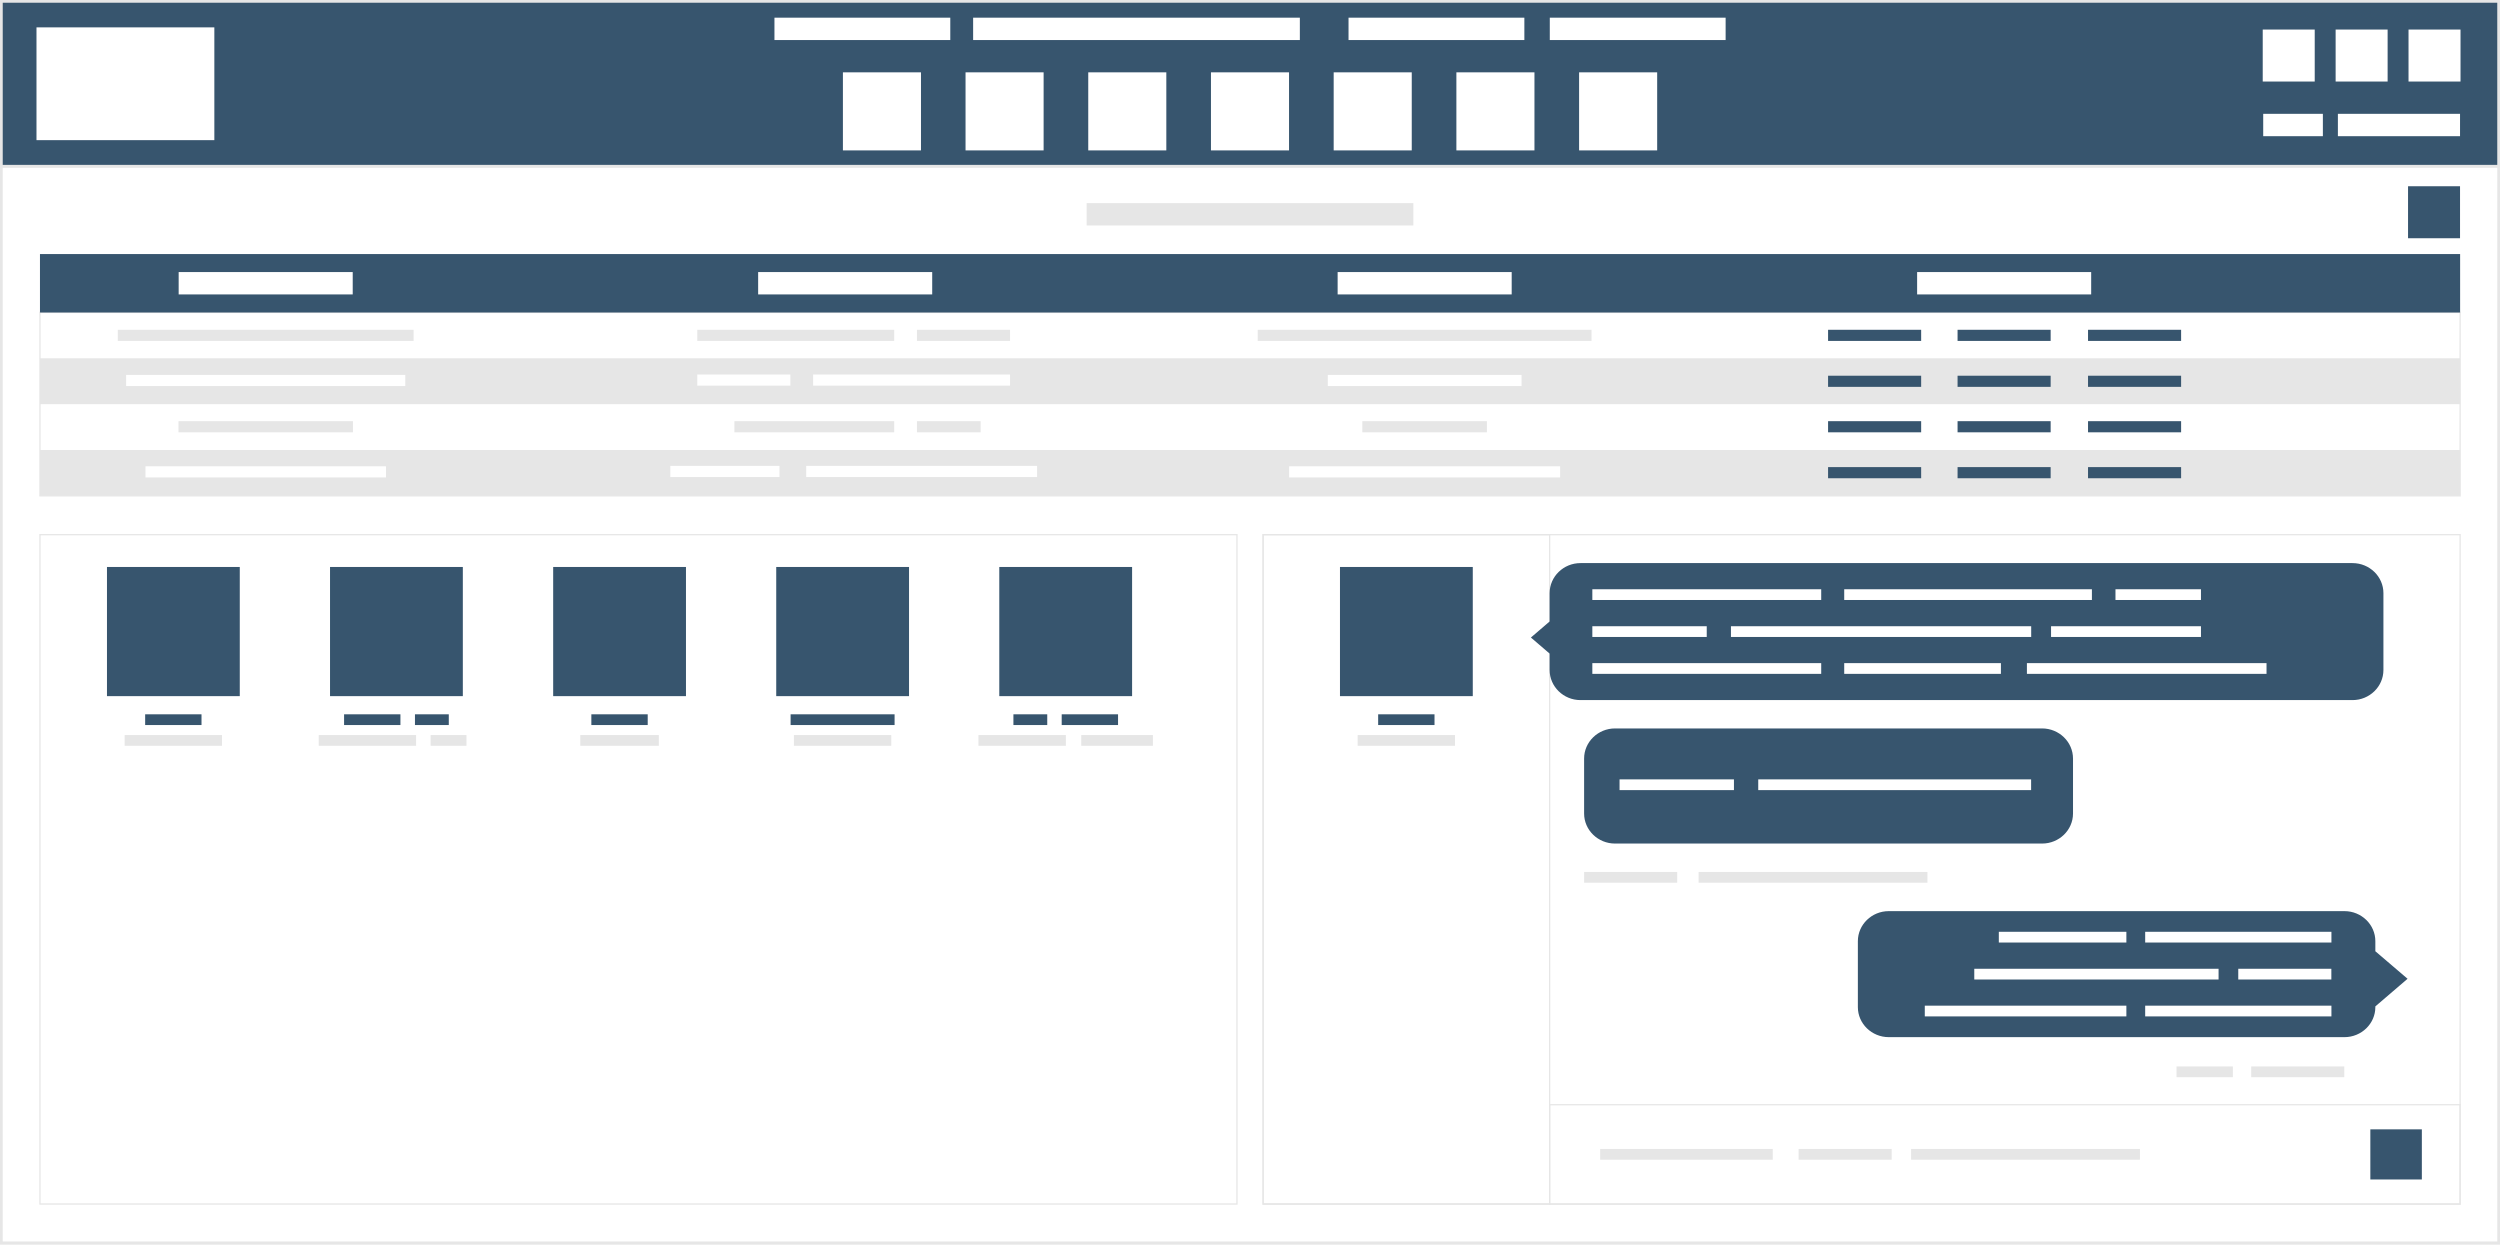
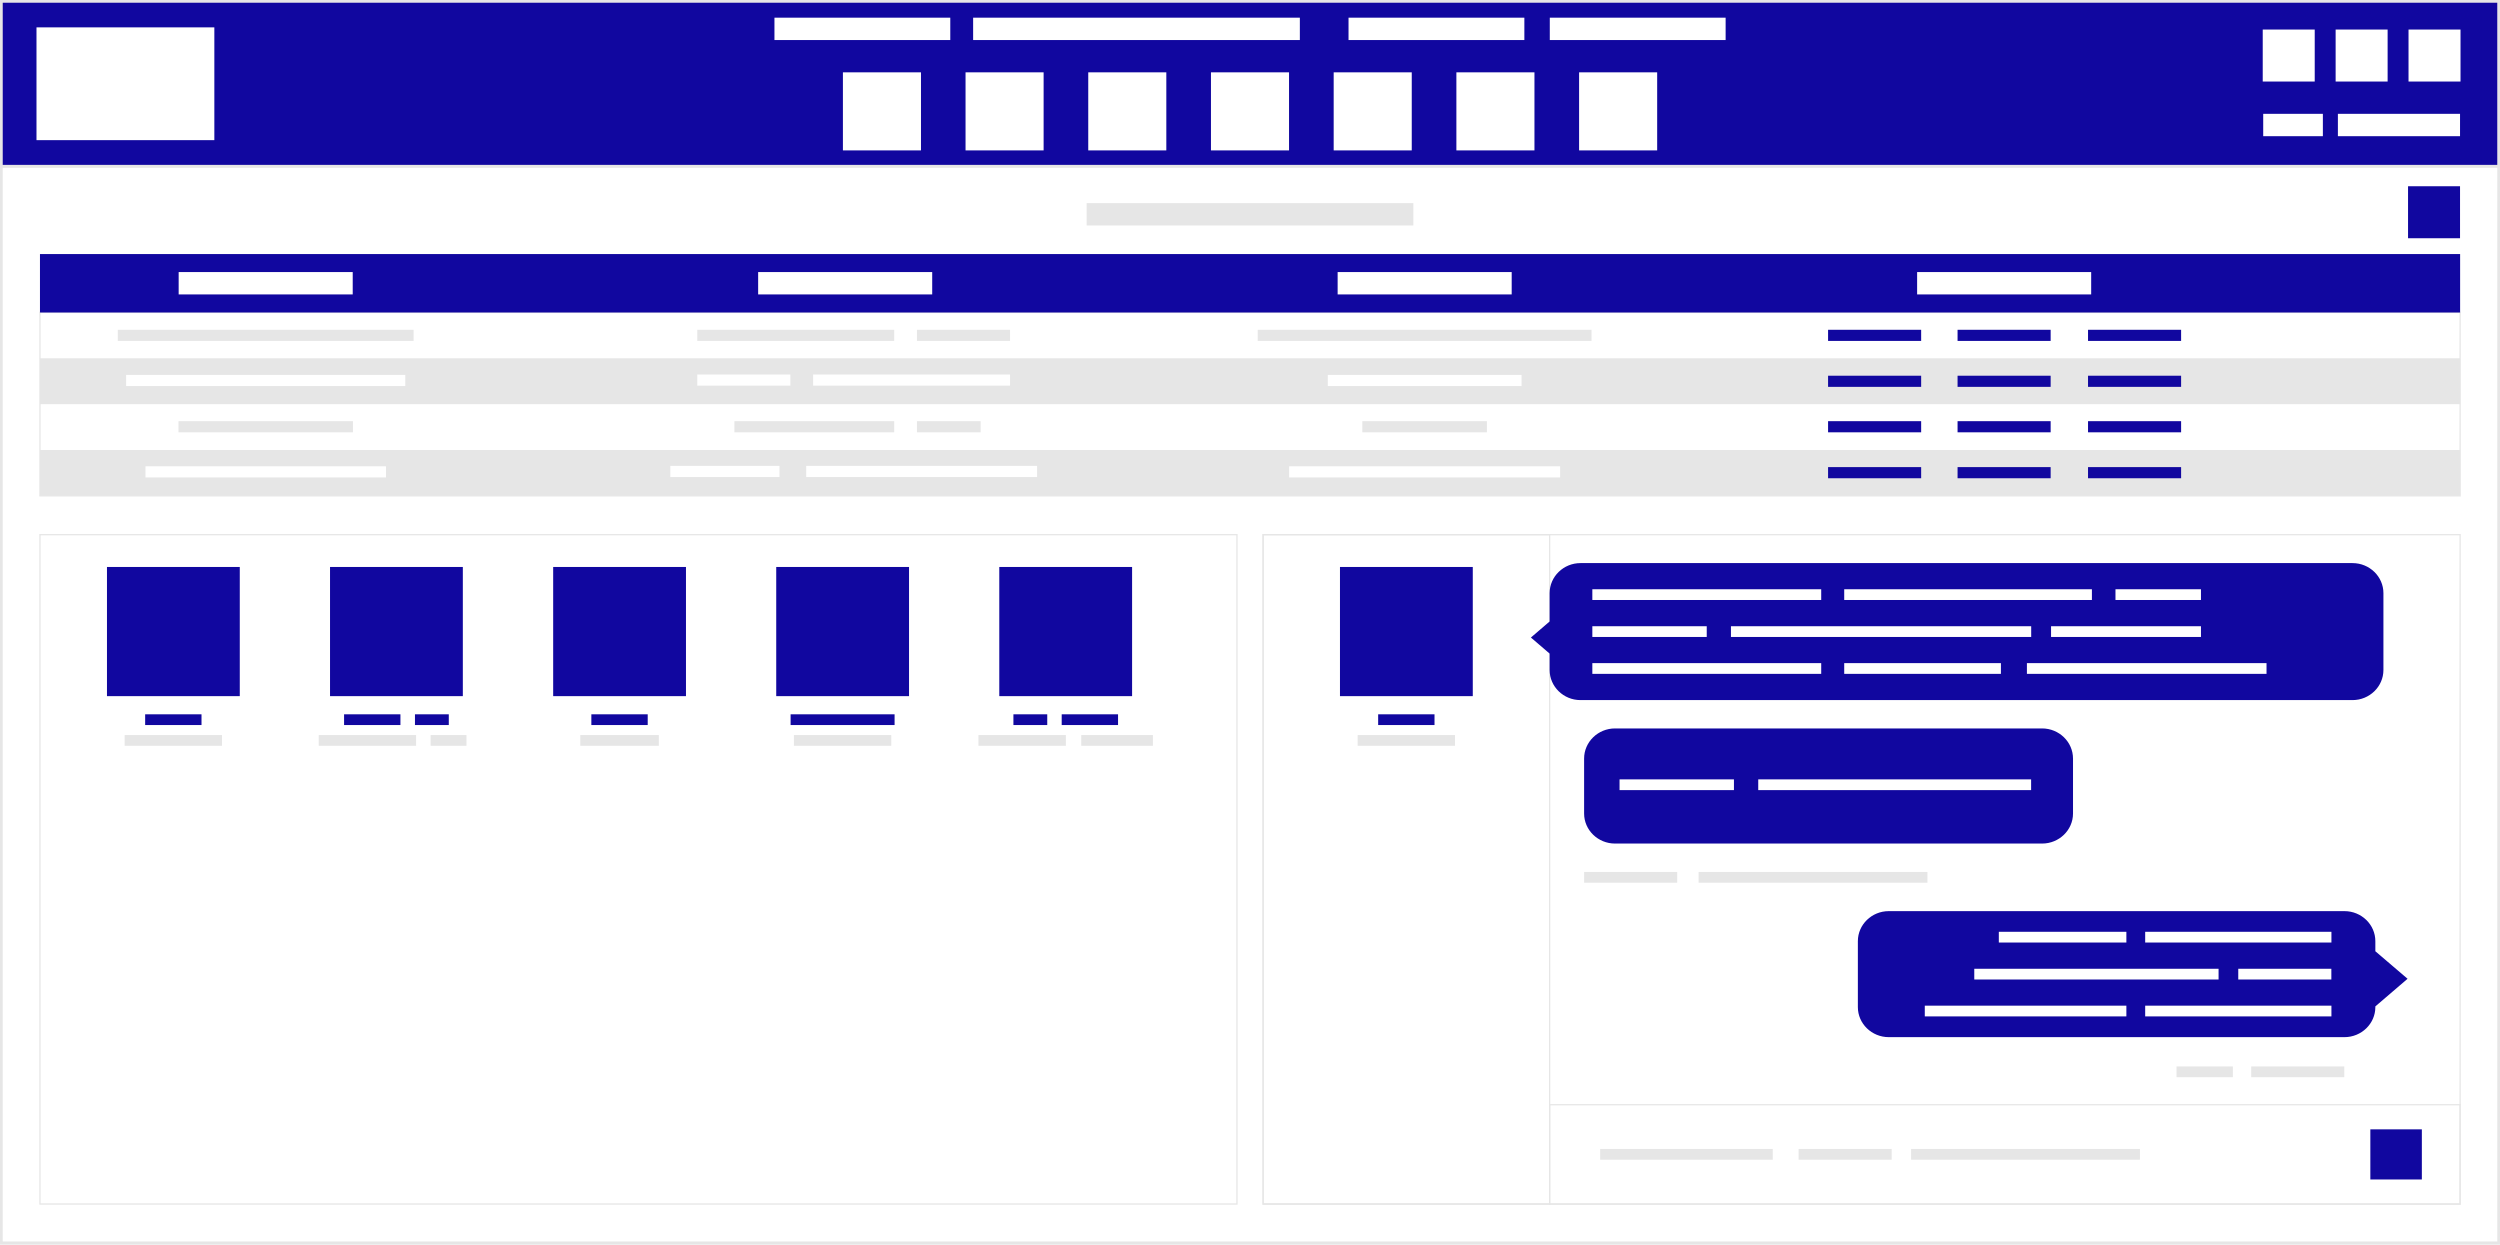
<svg xmlns="http://www.w3.org/2000/svg" width="615.066" height="306.112" viewBox="0 0 30967 15412" shape-rendering="geometricPrecision" text-rendering="geometricPrecision" image-rendering="optimizeQuality" fill-rule="evenodd" clip-rule="evenodd">
  <defs>
    <style>
    .str1 {stroke:#E6E6E6;stroke-width:16.099}
    .str0 {stroke:#E6E6E6;stroke-width:33.567}
    .fil1 {fill:none}
-     .fil2 {fill:#37556E}
+     .fil2 {fill:#11079F}
    .fil3 {fill:#E6E6E6}
    .fil0 {fill:white}
   </style>
  </defs>
  <g id="Layer_x0020_1">
    <path class="fil0 str0" d="M17 2059h30933v13336H17z" />
    <path class="fil1 str1" d="M495 3870h29978v2272H495z" />
    <path class="fil2 str0" d="M17 17h30933v2042H17z" />
    <path class="fil0" d="M452 339h2203v1397H452zM19560 896h967v967h-967zM18040 896h967v967h-967zM16520 896h967v967h-967zM15000 896h967v967h-967zM13480 896h967v967h-967zM11960 896h967v967h-967zM10441 896h967v967h-967zM9593 219h2178v277H9593zM12054 219h4047v277h-4047zM16704 219h2178v277h-2178zM19197 219h2178v277h-2178zM28028 366h644v644h-644zM28931 366h644v644h-644zM29834 366h644v644h-644zM28034 1410h739v277h-739zM28959 1410h1513v277h-1513z" />
    <path class="fil2" d="M495 3147h29978v724H495z" />
    <path class="fil3" d="M13460 2516h4047v277h-4047z" />
    <path class="fil2" d="M29828 2307h644v644h-644z" />
    <path class="fil0" d="M2213 3370h2156v277H2213zM9391 3370h2156v277H9391zM16569 3370h2156v277h-2156zM23747 3370h2156v277h-2156z" />
    <path class="fil3" d="M495 5574h29978v568H495zM495 4438h29978v568H495zM1459 4085h3664v138H1459z" />
    <path class="fil0" d="M1562 4644h3458v138H1562z" />
    <path class="fil3" d="M8637 4085h2439v138H8637zM11358 4085h1153v138h-1153z" />
    <path class="fil0" d="M10072 4639h2439v138h-2439zM8637 4639h1153v138H8637z" />
    <path class="fil2" d="M22644 4085h1153v138h-1153zM24248 4085h1153v138h-1153zM25864 4085h1153v138h-1153zM22644 4654h1153v138h-1153zM24248 4654h1153v138h-1153zM25864 4654h1153v138h-1153z" />
    <path class="fil3" d="M15579 4085h4135v138h-4135z" />
    <path class="fil0" d="M16447 4644h2400v138h-2400z" />
    <path class="fil3" d="M2211 5217h2161v138H2211z" />
    <path class="fil0" d="M1802 5776h2979v138H1802z" />
    <path class="fil3" d="M9097 5217h1979v138H9097zM11358 5217h789v138h-789z" />
    <path class="fil0" d="M9986 5771h2860v138H9986zM8303 5771h1352v138H8303z" />
    <path class="fil2" d="M22644 5217h1153v138h-1153zM24248 5217h1153v138h-1153zM25864 5217h1153v138h-1153zM22644 5786h1153v138h-1153zM24248 5786h1153v138h-1153zM25864 5786h1153v138h-1153z" />
    <path class="fil3" d="M16875 5217h1543v138h-1543z" />
    <path class="fil0" d="M15968 5776h3357v138h-3357z" />
    <path class="fil1 str1" d="M495 6623h14827v8291H495zM15646 6623h14827v8291H15646z" />
    <path class="fil2" d="M29040 11286h-5644c-211 0-383 167-383 372v817c0 205 172 372 383 372h5644c211 0 383-167 383-372v-9l399-342-399-341v-125c0-205-172-372-383-372zM25295 9023h-5290c-211 0-383 168-383 373v681c0 205 172 372 383 372h5290c211 0 383-167 383-372v-681c0-205-172-373-383-373z" />
    <path class="fil1 str1" d="M15646 6623h3549v8291h-3549z" />
    <path class="fil3" d="M19622 10801h1153v133h-1153zM21040 10801h2835v133h-2835z" />
    <path class="fil1 str1" d="M19195 13684h11278v1231H19195z" />
    <path class="fil3" d="M26960 13210h698v133h-698zM27885 13210h1153v133h-1153z" />
    <path class="fil2" d="M29140 6975h-9563c-210 0-382 167-382 372v351l-232 199 232 199v203c0 206 172 373 382 373h9563c211 0 383-167 383-373v-952c0-205-172-372-383-372z" />
    <path class="fil0" d="M19724 7299h2835v133h-2835zM22844 7299h3068v133h-3068zM26204 7299h1059v133h-1059zM19724 7757h1417v133h-1417zM21441 7757h3719v133h-3719zM25406 7757h1857v133h-1857zM19724 8214h2835v133h-2835zM22844 8214h1941v133h-1941zM25107 8214h2968v133h-2968z" />
    <path class="fil3" d="M19821 14232h2138v133h-2138zM23672 14232h2835v133h-2835zM22279 14232h1153v133h-1153z" />
    <path class="fil2" d="M29361 13989h638v621h-638zM16598 7023h1645v1600h-1645zM17071 8848h698v133h-698z" />
    <path class="fil3" d="M16817 9105h1206v133h-1206z" />
    <path class="fil0" d="M20061 9654h1417v133h-1417zM21779 9654h3380v133h-3380z" />
    <g id="_918716720">
      <path class="fil0" d="M26572 12457h2307v133h-2307zM23842 12457h2497v133h-2497zM27725 12000h1153v133h-1153zM24455 12000h3026v133h-3026zM26572 11542h2307v133h-2307zM24759 11542h1580v133h-1580z" />
    </g>
    <g id="_918713904">
      <path class="fil2" d="M1325 7023h1645v1600H1325zM1798 8848h698v133h-698z" />
      <path class="fil3" d="M1544 9105h1206v133H1544z" />
      <path class="fil2" d="M4088 7023h1645v1600H4088z" />
      <path class="fil3" d="M3948 9105h1206v133H3948z" />
      <path class="fil2" d="M6852 7023h1645v1600H6852zM7325 8848h698v133h-698z" />
      <path class="fil3" d="M7188 9105h973v133h-973z" />
      <path class="fil2" d="M9615 7023h1645v1600H9615zM9793 8848h1288v133H9793z" />
      <path class="fil3" d="M9834 9105h1206v133H9834z" />
      <path class="fil2" d="M12378 7023h1645v1600h-1645zM4262 8848h698v133h-698zM5140 8848h419v133h-419z" />
      <g>
        <path class="fil2" d="M13151 8848h698v133h-698zM12553 8848h419v133h-419z" />
      </g>
      <path class="fil3" d="M5334 9105h444v133h-444z" />
      <g>
        <path class="fil3" d="M13393 9105h888v133h-888zM12120 9105h1083v133h-1083z" />
      </g>
    </g>
  </g>
</svg>
